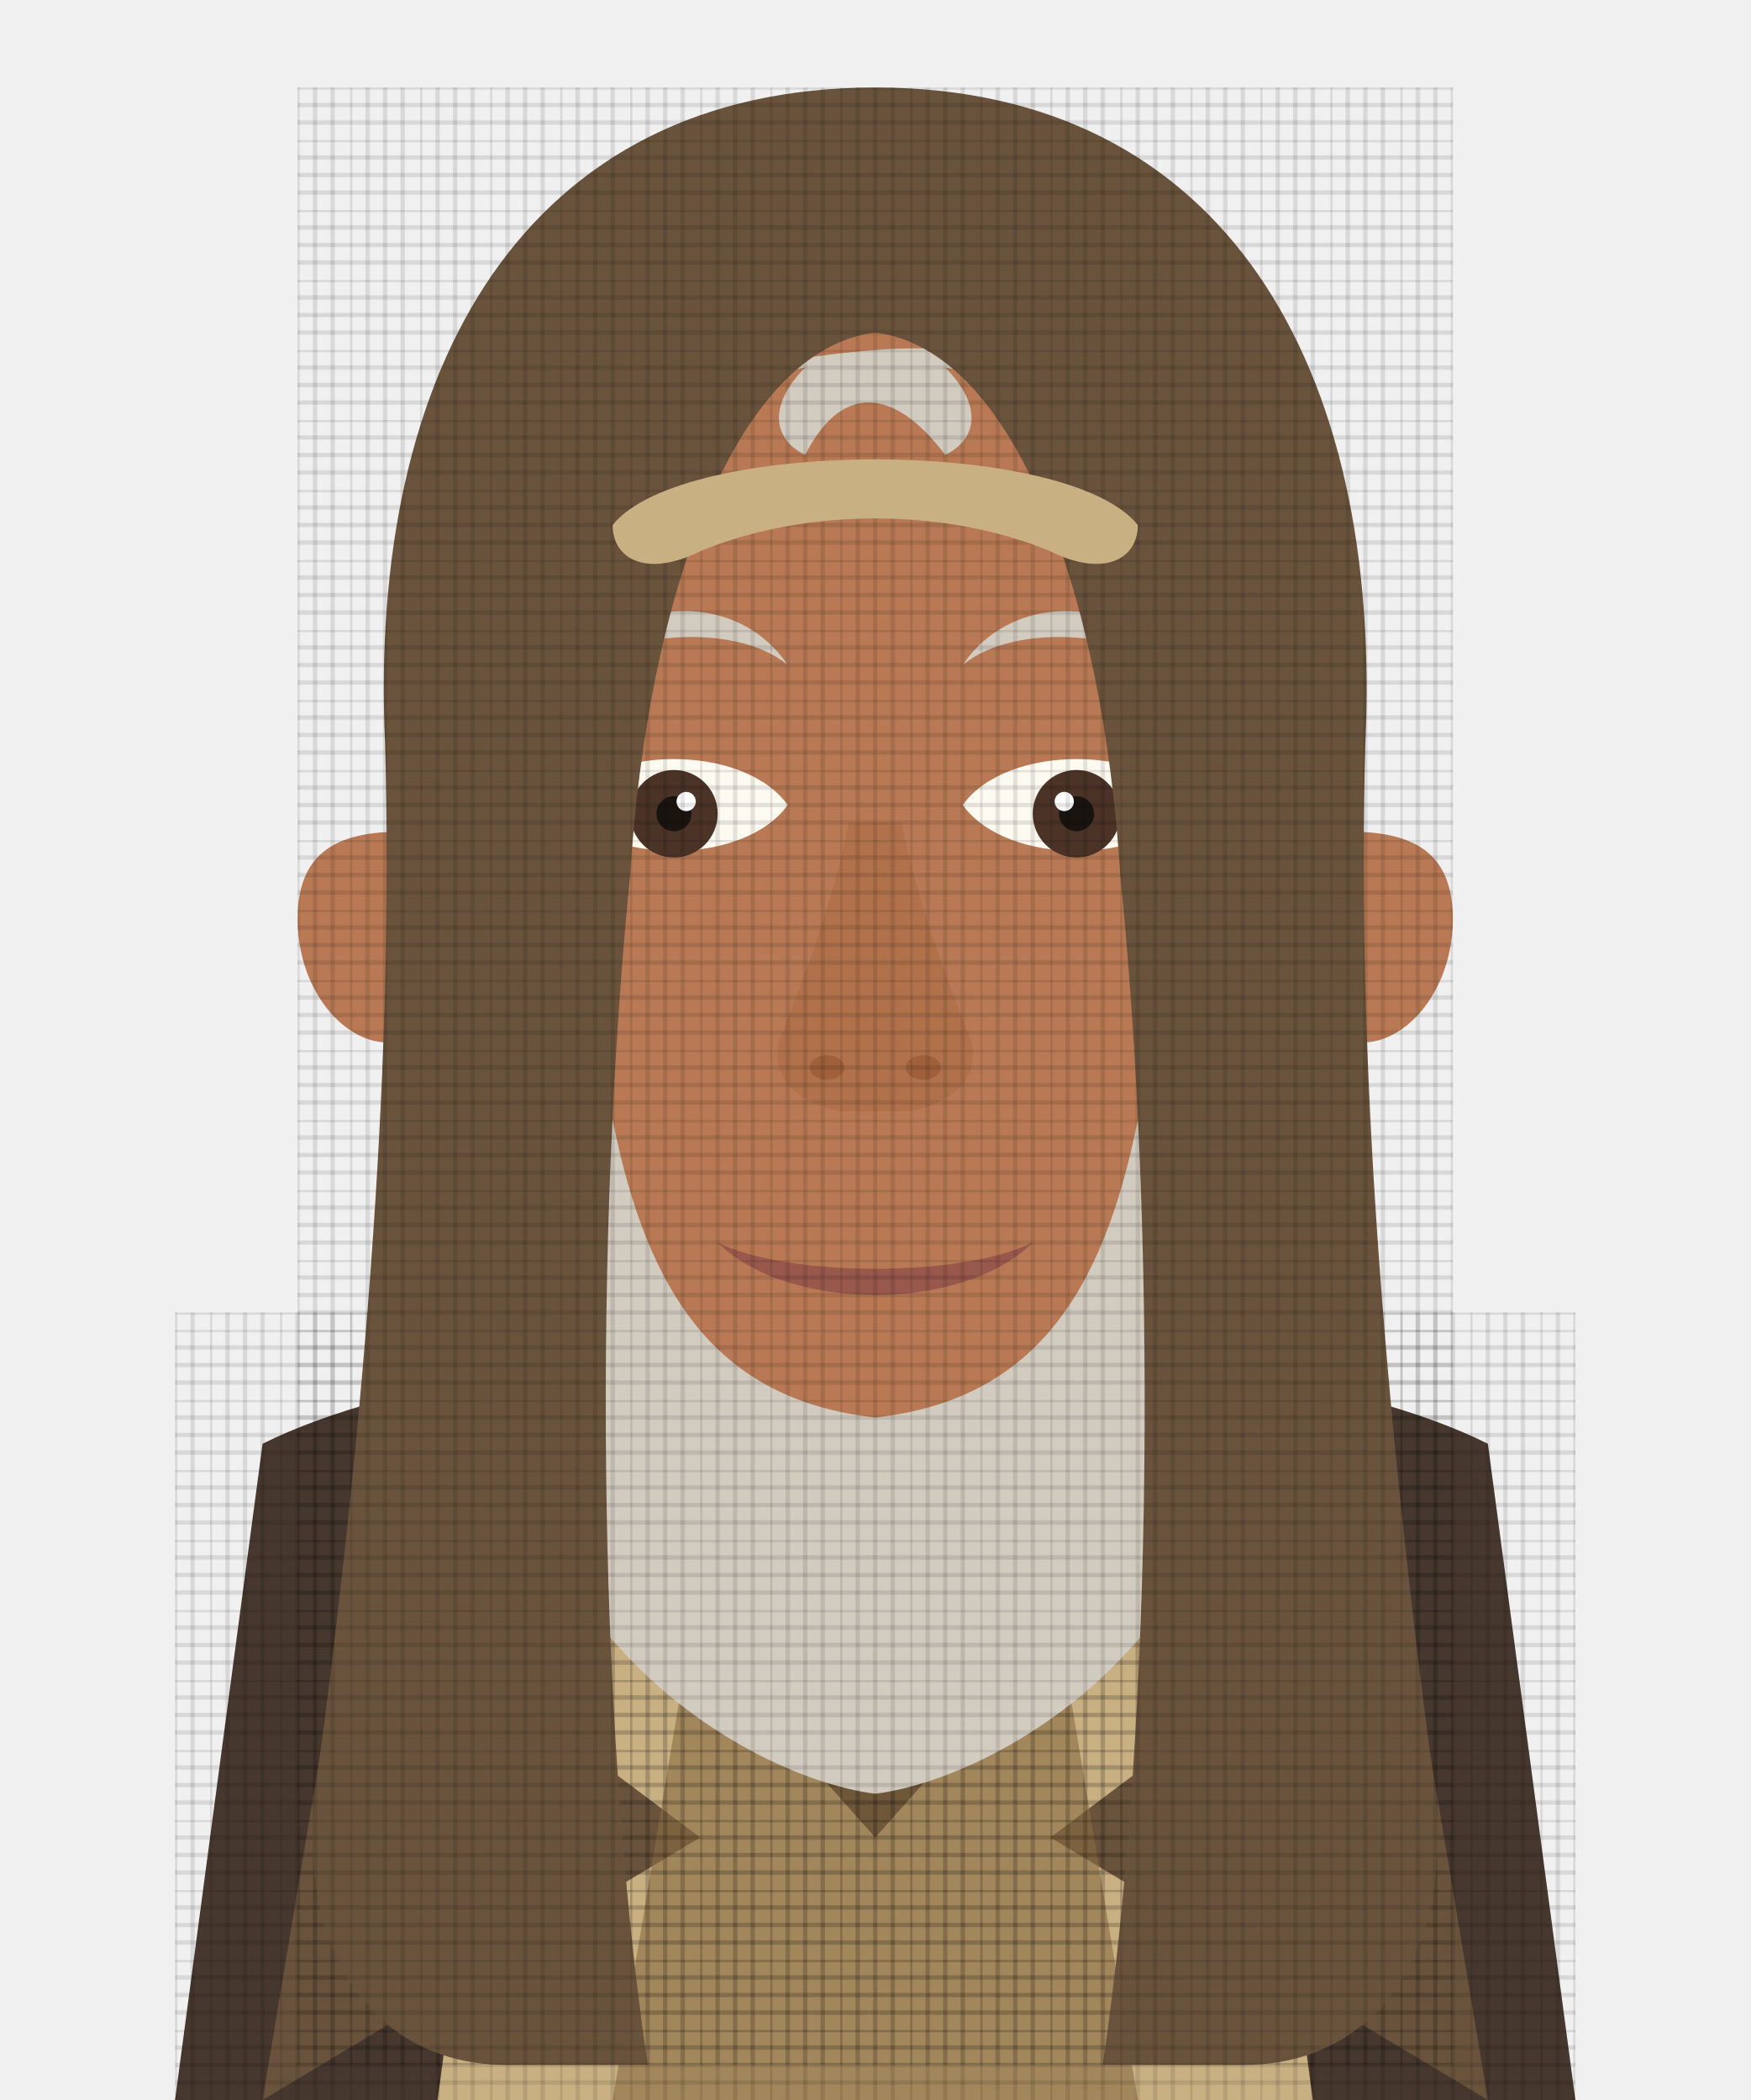
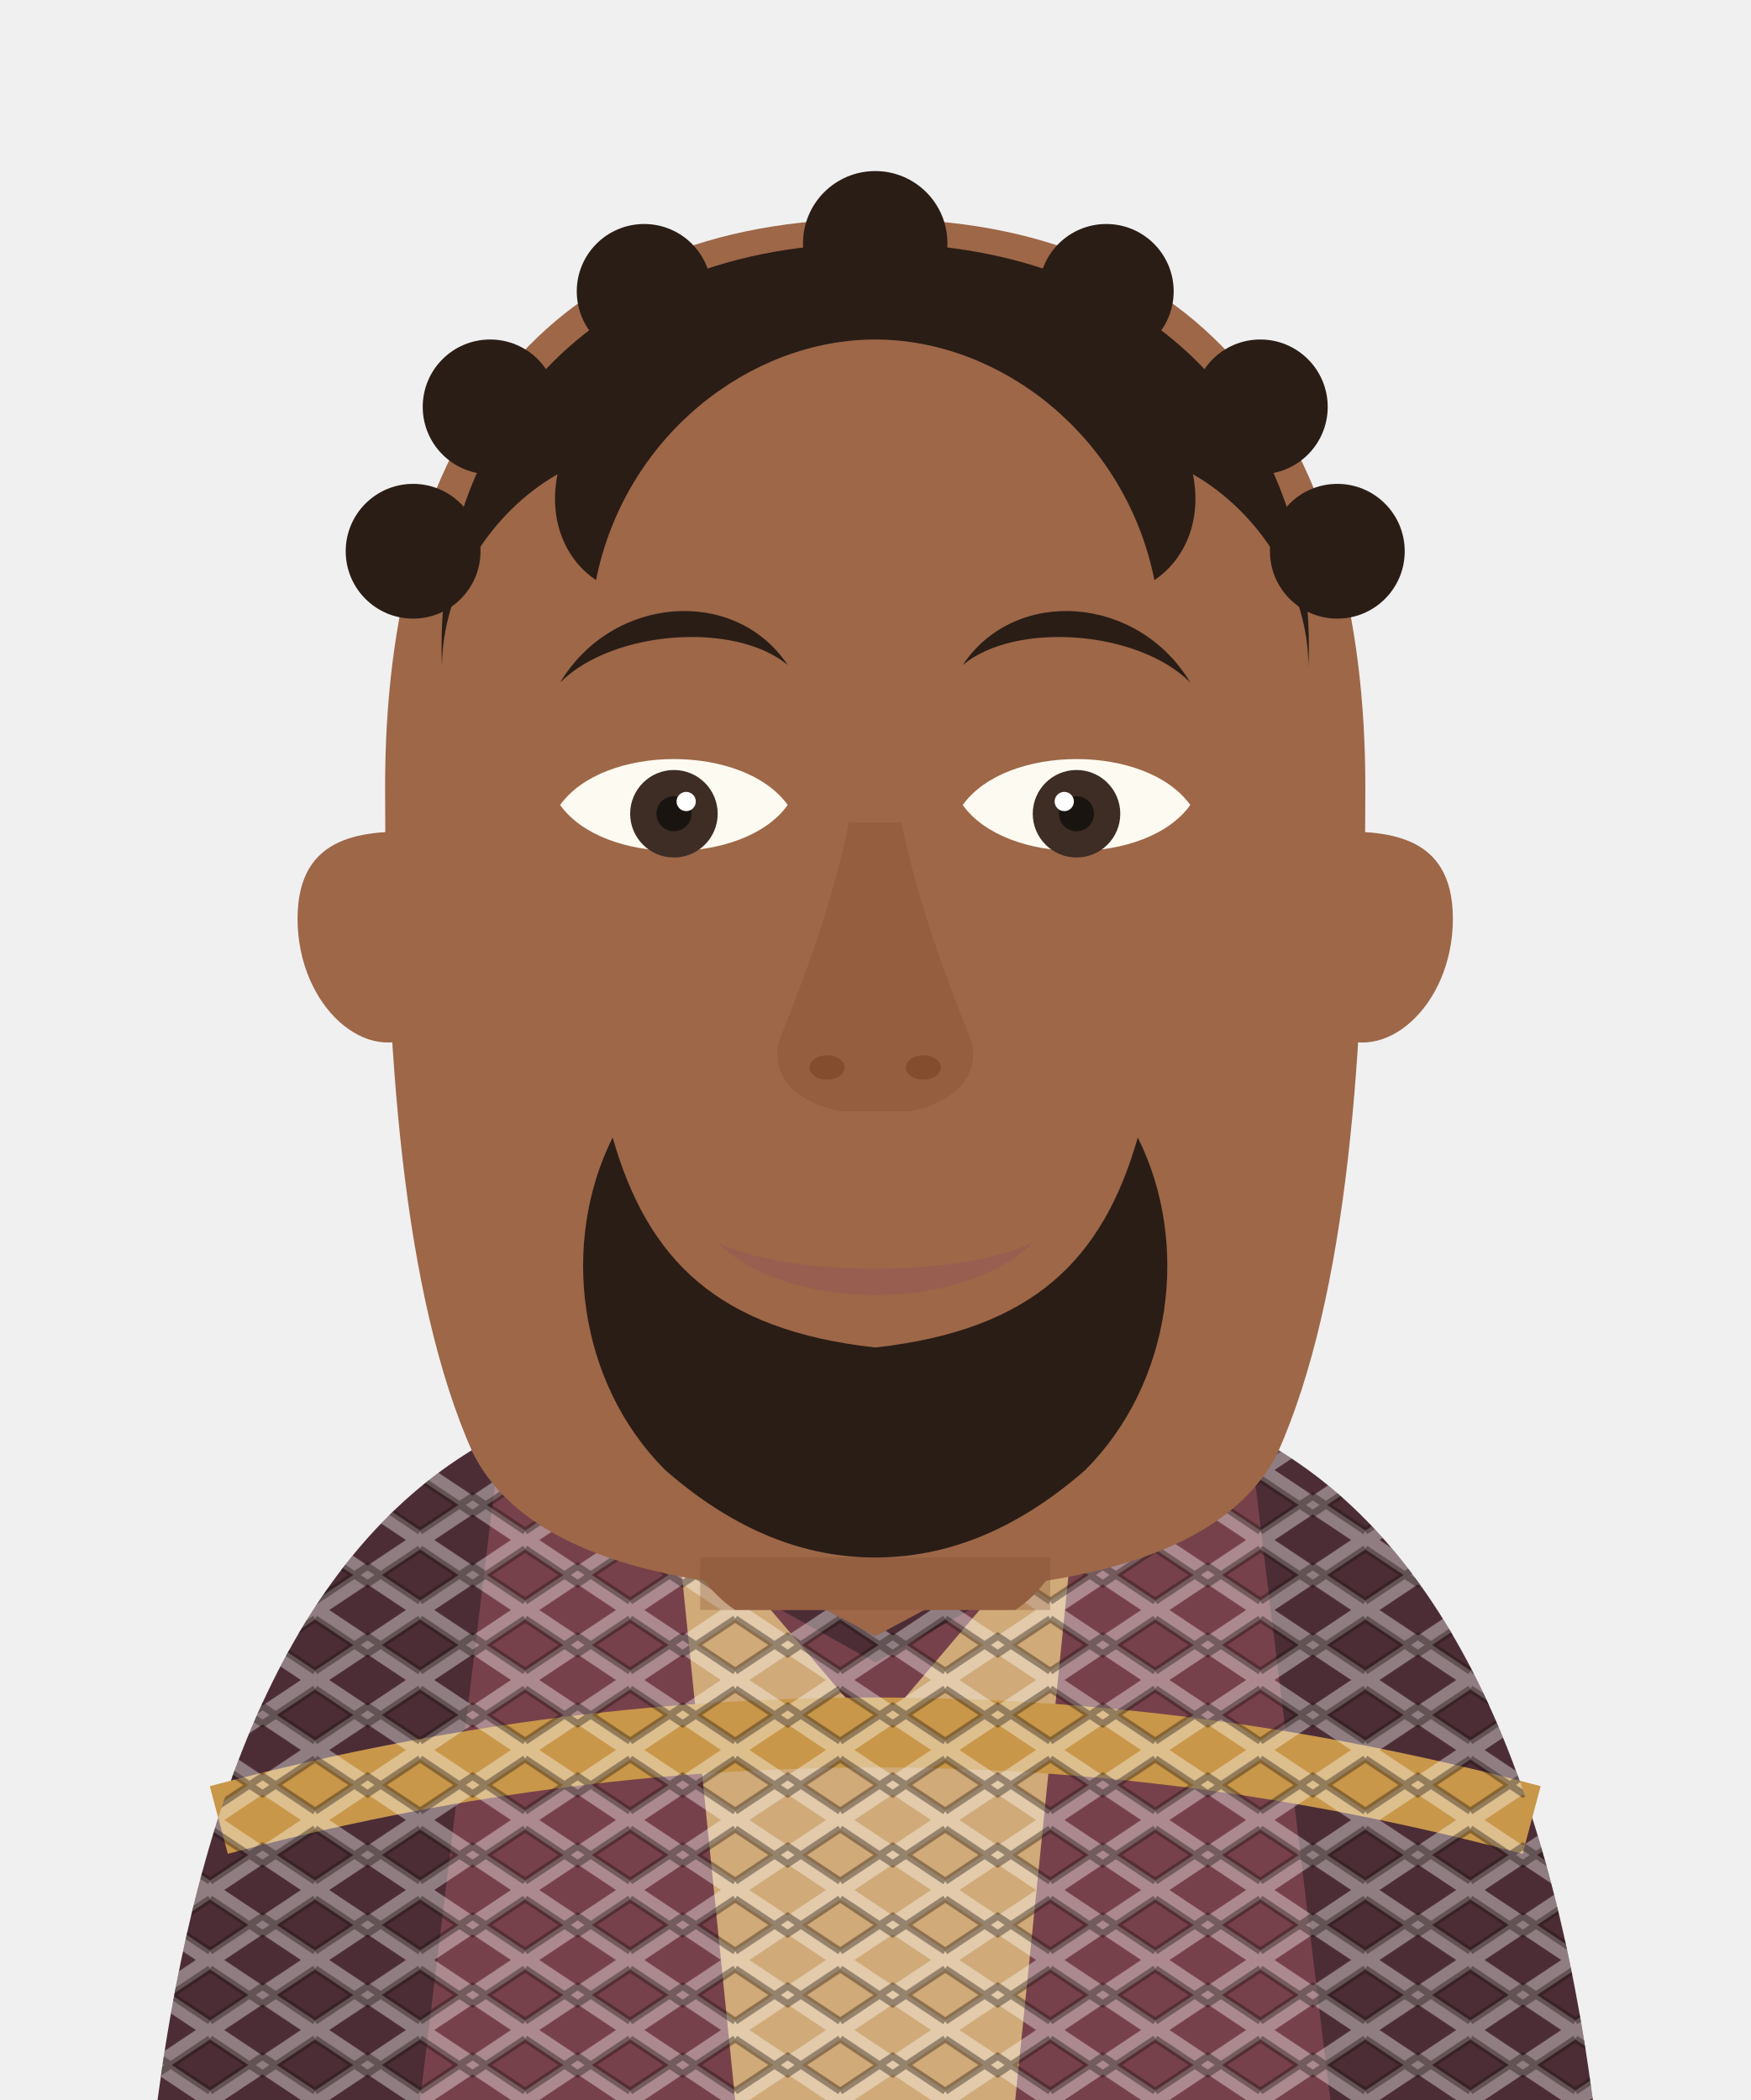
<svg xmlns="http://www.w3.org/2000/svg" viewBox="0 0 200 240" width="100%" height="100%">
-   <path d="M82,145 L82,185 C90,195 110,195 118,185 L118,145 Z" fill="#b87954" />
-   <path d="M82,145 L82,165 C90,175 110,175 118,165 L118,145 Z" fill="#9a5b36" opacity="0.5" />
-   <path d="M30,240 C35,190 60,170 82,170 L118,170 C140,170 165,190 170,240 Z" fill="#b87954" />
-   <path d="M20,240 L30,165 C60,150 140,150 170,165 L180,240 Z" fill="#46382e" />
-   <rect x="20" y="150" width="160" height="90" fill="url(#cloth-texture)" />
-   <path d="M50,240 L60,165 L100,210 L140,165 L150,240 Z" fill="#c9b083" />
-   <rect x="50" y="165" width="100" height="75" fill="url(#cloth-texture)" />
-   <path d="M30,240 L40,180 L80,210 L30,240 Z" fill="#69533c" />
-   <path d="M30,240 L40,180 L80,210 L30,240 Z" fill="url(#cloth-texture)" />
-   <path d="M170,240 L160,180 L120,210 L170,240 Z" fill="#69533c" />
-   <path d="M170,240 L160,180 L120,210 L170,240 Z" fill="url(#cloth-texture)" />
-   <path d="M70,240 L80,180 L120,180 L130,240 Z" fill="#8b6c42" opacity="0.6" />
-   <path d="M70,240 L80,180 L120,180 L130,240 Z" fill="url(#cloth-texture)" opacity="0.6" />
-   <g transform="translate(48,95) scale(1) translate(-48,-95)">
-     <path d="M48,95 C42,95 34,95 34,105 C34,115 42,122 48,118 C54,122 62,115 62,105 C62,95 54,95 48,95 Z" fill="#b87954" />
-   </g>
-   <g transform="translate(152,95) scale(1) translate(-152,-95)">
-     <path d="M152,95 C158,95 166,95 166,105 C166,115 158,122 152,118 C146,122 138,115 138,105 C138,95 146,95 152,95 Z" fill="#b87954" />
-   </g>
-   <path d="M100,18 C132,18 152,52 152,92 C152,128 142,152 128,166 C117,176 108,180 100,180 C92,180 83,176 72,166 C58,152 48,128 48,92 C48,52 68,18 100,18 Z" fill="#b87954" />
-   <path d="M86,163 L114,163 C114,174 108,183 100,185 C92,183 86,174 86,163 Z" fill="#b87954" />
-   <path d="M90,178 C94,181 106,181 110,178 C106,180.5 94,180.5 90,178 Z" fill="#9c5d38" opacity="0.2" />
-   <path d="M70,128 C60,140 58,165 68,185 C78,198 92,204 100,205 C108,204 122,198 132,185 C142,165 140,140 130,128 C126,148 118,160 100,162 C82,160 74,148 70,128 Z" fill="#d2cbc0" />
-   <path d="M82,142 C90,146 110,146 118,142 C110,150 90,150 82,142 Z" fill="#98584c" />
-   <g transform="translate(100,110) scale(1) translate(-100,-110)">
-     <path d="M97,94 C95,104 91,114 89,119 C88,123 91,126 96,127 L104,127 C109,126 112,123 111,119 C109,114 105,104 103,94 Z" fill="#9c5d38" opacity="0.32" />
-     <ellipse cx="94.5" cy="122" rx="2" ry="1.4" fill="#9c5d38" opacity="0.85" />
-     <ellipse cx="105.5" cy="122" rx="2" ry="1.4" fill="#9c5d38" opacity="0.85" />
-   </g>
-   <path d="M64,78 C70,68 84,67 90,76 C84,71 70,72 64,78 Z" fill="#d2cbc0" />
-   <g transform="translate(200,0) scale(-1,1)">
-     <path d="M64,78 C70,68 84,67 90,76 C84,71 70,72 64,78 Z" fill="#d2cbc0" />
-   </g>
-   <path d="M64,92 C69,85 85,85 90,92 C85,99 69,99 64,92 Z" fill="#fdfaf1" />
-   <circle cx="77" cy="93" r="5" fill="#4b3327" />
-   <circle cx="77" cy="93" r="2" fill="#1a1410" />
-   <circle cx="78.4" cy="91.6" r="1.1" fill="#ffffff" />
-   <g transform="translate(200,0) scale(-1,1)">
-     <path d="M64,92 C69,85 85,85 90,92 C85,99 69,99 64,92 Z" fill="#fdfaf1" />
-     <circle cx="77" cy="93" r="5" fill="#4b3327" />
-     <circle cx="77" cy="93" r="2" fill="#1a1410" />
-     <circle cx="78.4" cy="91.6" r="1.1" fill="#ffffff" />
-   </g>
-   <path d="M100,40 C126,38 145,52 148,78 C148,66 142,58 135,53 C136,59 134,64 131,66 C129,52 118,44 108,42 C112,46 112,50 108,52 C102,44 96,44 92,52 C88,50 88,46 92,42 C82,44 71,52 69,66 C66,64 64,59 65,53 C58,58 52,66 52,78 C55,52 74,42 100,40 Z" fill="#d2cbc0" />
  <defs>
-     <pattern id="cloth-texture" patternUnits="userSpaceOnUse" width="8" height="8">
-       <path d="M0,0 H8 M0,2 H8 M0,4 H8 M0,6 H8" stroke-width="0.5" stroke="#000" opacity="0.1" />
-       <path d="M0,0 V8 M2,0 V8 M4,0 V8 M6,0 V8" stroke-width="0.5" stroke="#000" opacity="0.1" />
+     <pattern id="tex-plain" patternUnits="userSpaceOnUse" width="8" height="8">
+       <rect width="8" height="8" fill="transparent" />
+     </pattern>
+     <pattern id="tex-woven_linen" patternUnits="userSpaceOnUse" width="8" height="8">
+       <path d="M0 0H8M0 2H8M0 4H8M0 6H8M0 0V8M2 0V8M4 0V8M6 0V8" stroke="#000" stroke-width=".45" opacity=".13" />
+     </pattern>
+     <pattern id="tex-fine_linen" patternUnits="userSpaceOnUse" width="5" height="5">
+       <path d="M0 1H5M1 0V5" stroke="#fff" stroke-width=".35" opacity=".14" />
+       <path d="M0 4H5M4 0V5" stroke="#000" stroke-width=".3" opacity=".08" />
+     </pattern>
+     <pattern id="tex-herringbone" patternUnits="userSpaceOnUse" width="12" height="8">
+       <path d="M0 0L6 4L12 0M0 8L6 4L12 8" fill="none" stroke="#000" stroke-width="1" opacity=".16" />
+     </pattern>
+     <pattern id="tex-basket_weave" patternUnits="userSpaceOnUse" width="12" height="12">
+       <path d="M0 2H12M0 8H12M2 0V12M8 0V12" stroke="#000" stroke-width="2" opacity=".13" />
+     </pattern>
+     <pattern id="tex-dotted" patternUnits="userSpaceOnUse" width="10" height="10">
+       <circle cx="2.5" cy="2.5" r="1.2" fill="#fff" opacity=".2" />
+       <circle cx="7.5" cy="7.5" r="1.2" fill="#000" opacity=".12" />
+     </pattern>
+     <pattern id="tex-tartan" patternUnits="userSpaceOnUse" width="14" height="14">
+       <path d="M0 3H14M0 10H14M3 0V14M10 0V14" stroke="#000" stroke-width="2" opacity=".14" />
+       <path d="M0 6H14M6 0V14" stroke="#fff" stroke-width="1" opacity=".12" />
+     </pattern>
+     <pattern id="tex-scales" patternUnits="userSpaceOnUse" width="12" height="8">
+       <path d="M0 0Q3 6 6 0Q9 6 12 0M-6 8Q-3 2 0 8Q3 2 6 8Q9 2 12 8" fill="none" stroke="#000" stroke-width="1" opacity=".2" />
+     </pattern>
+     <pattern id="cloth-texture" patternUnits="userSpaceOnUse" width="12" height="8">
+       <path d="M0 0L6 4L12 0M0 8L6 4L12 8" fill="none" stroke="#fff" stroke-width="1.8" opacity=".38" />
+       <path d="M0 1L6 5L12 1M0 7L6 3L12 7" fill="none" stroke="#1a100a" stroke-width=".8" opacity=".38" />
    </pattern>
    <pattern id="metal-texture" patternUnits="userSpaceOnUse" width="20" height="20">
      <rect width="20" height="20" fill="transparent" />
      <circle cx="5" cy="5" r="1.5" fill="#fff" opacity="0.08" />
      <circle cx="15" cy="15" r="2" fill="#fff" opacity="0.05" />
      <circle cx="10" cy="8" r="1" fill="#000" opacity="0.05" />
      <circle cx="3" cy="18" r="1.2" fill="#000" opacity="0.06" />
    </pattern>
  </defs>
-   <path d="M100,10 C60,10 42,42 44,85 C45,120 42,160 36,205 C34,222 42,236 58,236 L74,236 C68,195 68,140 72,100 C74,68 84,40 100,38 C116,40 126,68 128,100 C132,140 132,195 126,236 L142,236 C158,236 166,222 164,205 C158,160 155,120 156,85 C158,42 140,10 100,10 Z" fill="#69533c" />
-   <rect x="34" y="10" width="132" height="226" fill="url(#cloth-texture)" />
-   <path d="M70,60 C78,50 122,50 130,60 C130,64 126,66 120,63 C108,58 92,58 80,63 C74,66 70,64 70,60 Z" fill="#c9b083" />
+   <path d="M82,145 L82,185 C90,195 110,195 118,185 L118,145 Z" fill="#9d6748" />
+   <path d="M82,145 L82,165 C90,175 110,175 118,165 L118,145 Z" fill="#7f492a" opacity="0.5" />
+   <path d="M30,240 C35,190 60,170 82,170 L118,170 C140,170 165,190 170,240 Z" fill="#9d6748" />
+   <path d="M18,240Q26,180 57,164L100,187L143,164Q174,180 182,240Z" fill="#4c2d36" />
+   <path d="M48,240L57,166L100,190L143,166L152,240Z" fill="#77414b" />
+   <path d="M77,171L100,198L123,171L116,240H84Z" fill="#d0aa78" />
+   <path d="M25,208Q100,188 175,208" fill="none" stroke="#c89749" stroke-width="8" />
+   <path d="M18,240Q26,180 57,164L100,187L143,164Q174,180 182,240Z" fill="url(#cloth-texture)" />
+   <g transform="translate(48,95) scale(1) translate(-48,-95)">
+     <path d="M48,95 C42,95 34,95 34,105 C34,115 42,122 48,118 C54,122 62,115 62,105 C62,95 54,95 48,95 Z" fill="#9d6748" />
+   </g>
+   <g transform="translate(152,95) scale(1) translate(-152,-95)">
+     <path d="M152,95 C158,95 166,95 166,105 C166,115 158,122 152,118 C146,122 138,115 138,105 C138,95 146,95 152,95 Z" fill="#9d6748" />
+   </g>
+   <g transform="translate(100,30) scale(1.1) translate(-100,-30)" />
+   <path d="M100,25 C138,25 156,50 156,90 C156,120 154,148 146,166 C140,178 122,182 100,182 C78,182 60,178 54,166 C46,148 44,120 44,90 C44,50 62,25 100,25 Z" fill="#9d6748" />
+   <path d="M76,162 L124,162 C124,172 122,180 116,184 L84,184 C78,180 76,172 76,162 Z" fill="#9d6748" />
+   <path d="M80,178 L120,178 L120,184 L80,184 Z" fill="#814b2c" opacity="0.3" />
+   <path d="M70,130 C64,142 66,158 76,168 C84,175 92,178 100,178 C108,178 116,175 124,168 C134,158 136,142 130,130 C126,144 118,152 100,154 C82,152 74,144 70,130 Z" fill="#2a1d16" />
+   <path d="M82,142 C90,146 110,146 118,142 C110,150 90,150 82,142 Z" fill="#985e50" />
+   <g transform="translate(100,110) scale(1) translate(-100,-110)">
+     <path d="M97,94 C95,104 91,114 89,119 C88,123 91,126 96,127 L104,127 C109,126 112,123 111,119 C109,114 105,104 103,94 Z" fill="#814b2c" opacity="0.32" />
+     <ellipse cx="94.5" cy="122" rx="2" ry="1.4" fill="#814b2c" opacity="0.85" />
+     <ellipse cx="105.5" cy="122" rx="2" ry="1.4" fill="#814b2c" opacity="0.85" />
+   </g>
+   <path d="M64,78 C70,68 84,67 90,76 C84,71 70,72 64,78 Z" fill="#2a1d16" />
+   <g transform="translate(200,0) scale(-1,1)">
+     <path d="M64,78 C70,68 84,67 90,76 C84,71 70,72 64,78 Z" fill="#2a1d16" />
+   </g>
+   <path d="M64,92 C69,85 85,85 90,92 C85,99 69,99 64,92 Z" fill="#fdfaf1" />
+   <circle cx="77" cy="93" r="5" fill="#3d2d24" />
+   <circle cx="77" cy="93" r="2" fill="#1a1410" />
+   <circle cx="78.4" cy="91.6" r="1.1" fill="#ffffff" />
+   <g transform="translate(200,0) scale(-1,1)">
+     <path d="M64,92 C69,85 85,85 90,92 C85,99 69,99 64,92 Z" fill="#fdfaf1" />
+     <circle cx="77" cy="93" r="5" fill="#3d2d24" />
+     <circle cx="77" cy="93" r="2" fill="#1a1410" />
+     <circle cx="78.4" cy="91.6" r="1.1" fill="#ffffff" />
+   </g>
+   <g transform="translate(100,30) scale(1.1) translate(-100,-30)">
+     <path d="M100,28 C130,28 146,48 145,72 C145,64 140,56 133,52 C134,57 132,61 129,63 C126,48 113,38 100,38 C87,38 74,48 71,63 C68,61 66,57 67,52 C60,56 55,64 55,72 C54,48 70,28 100,28 Z" fill="#2a1d16" />
+     <circle cx="52" cy="60" r="7" fill="#2a1d16" />
+     <circle cx="60" cy="45" r="7" fill="#2a1d16" />
+     <circle cx="76" cy="33" r="7" fill="#2a1d16" />
+     <circle cx="100" cy="28" r="7.5" fill="#2a1d16" />
+     <circle cx="124" cy="33" r="7" fill="#2a1d16" />
+     <circle cx="140" cy="45" r="7" fill="#2a1d16" />
+     <circle cx="148" cy="60" r="7" fill="#2a1d16" />
+   </g>
</svg>
